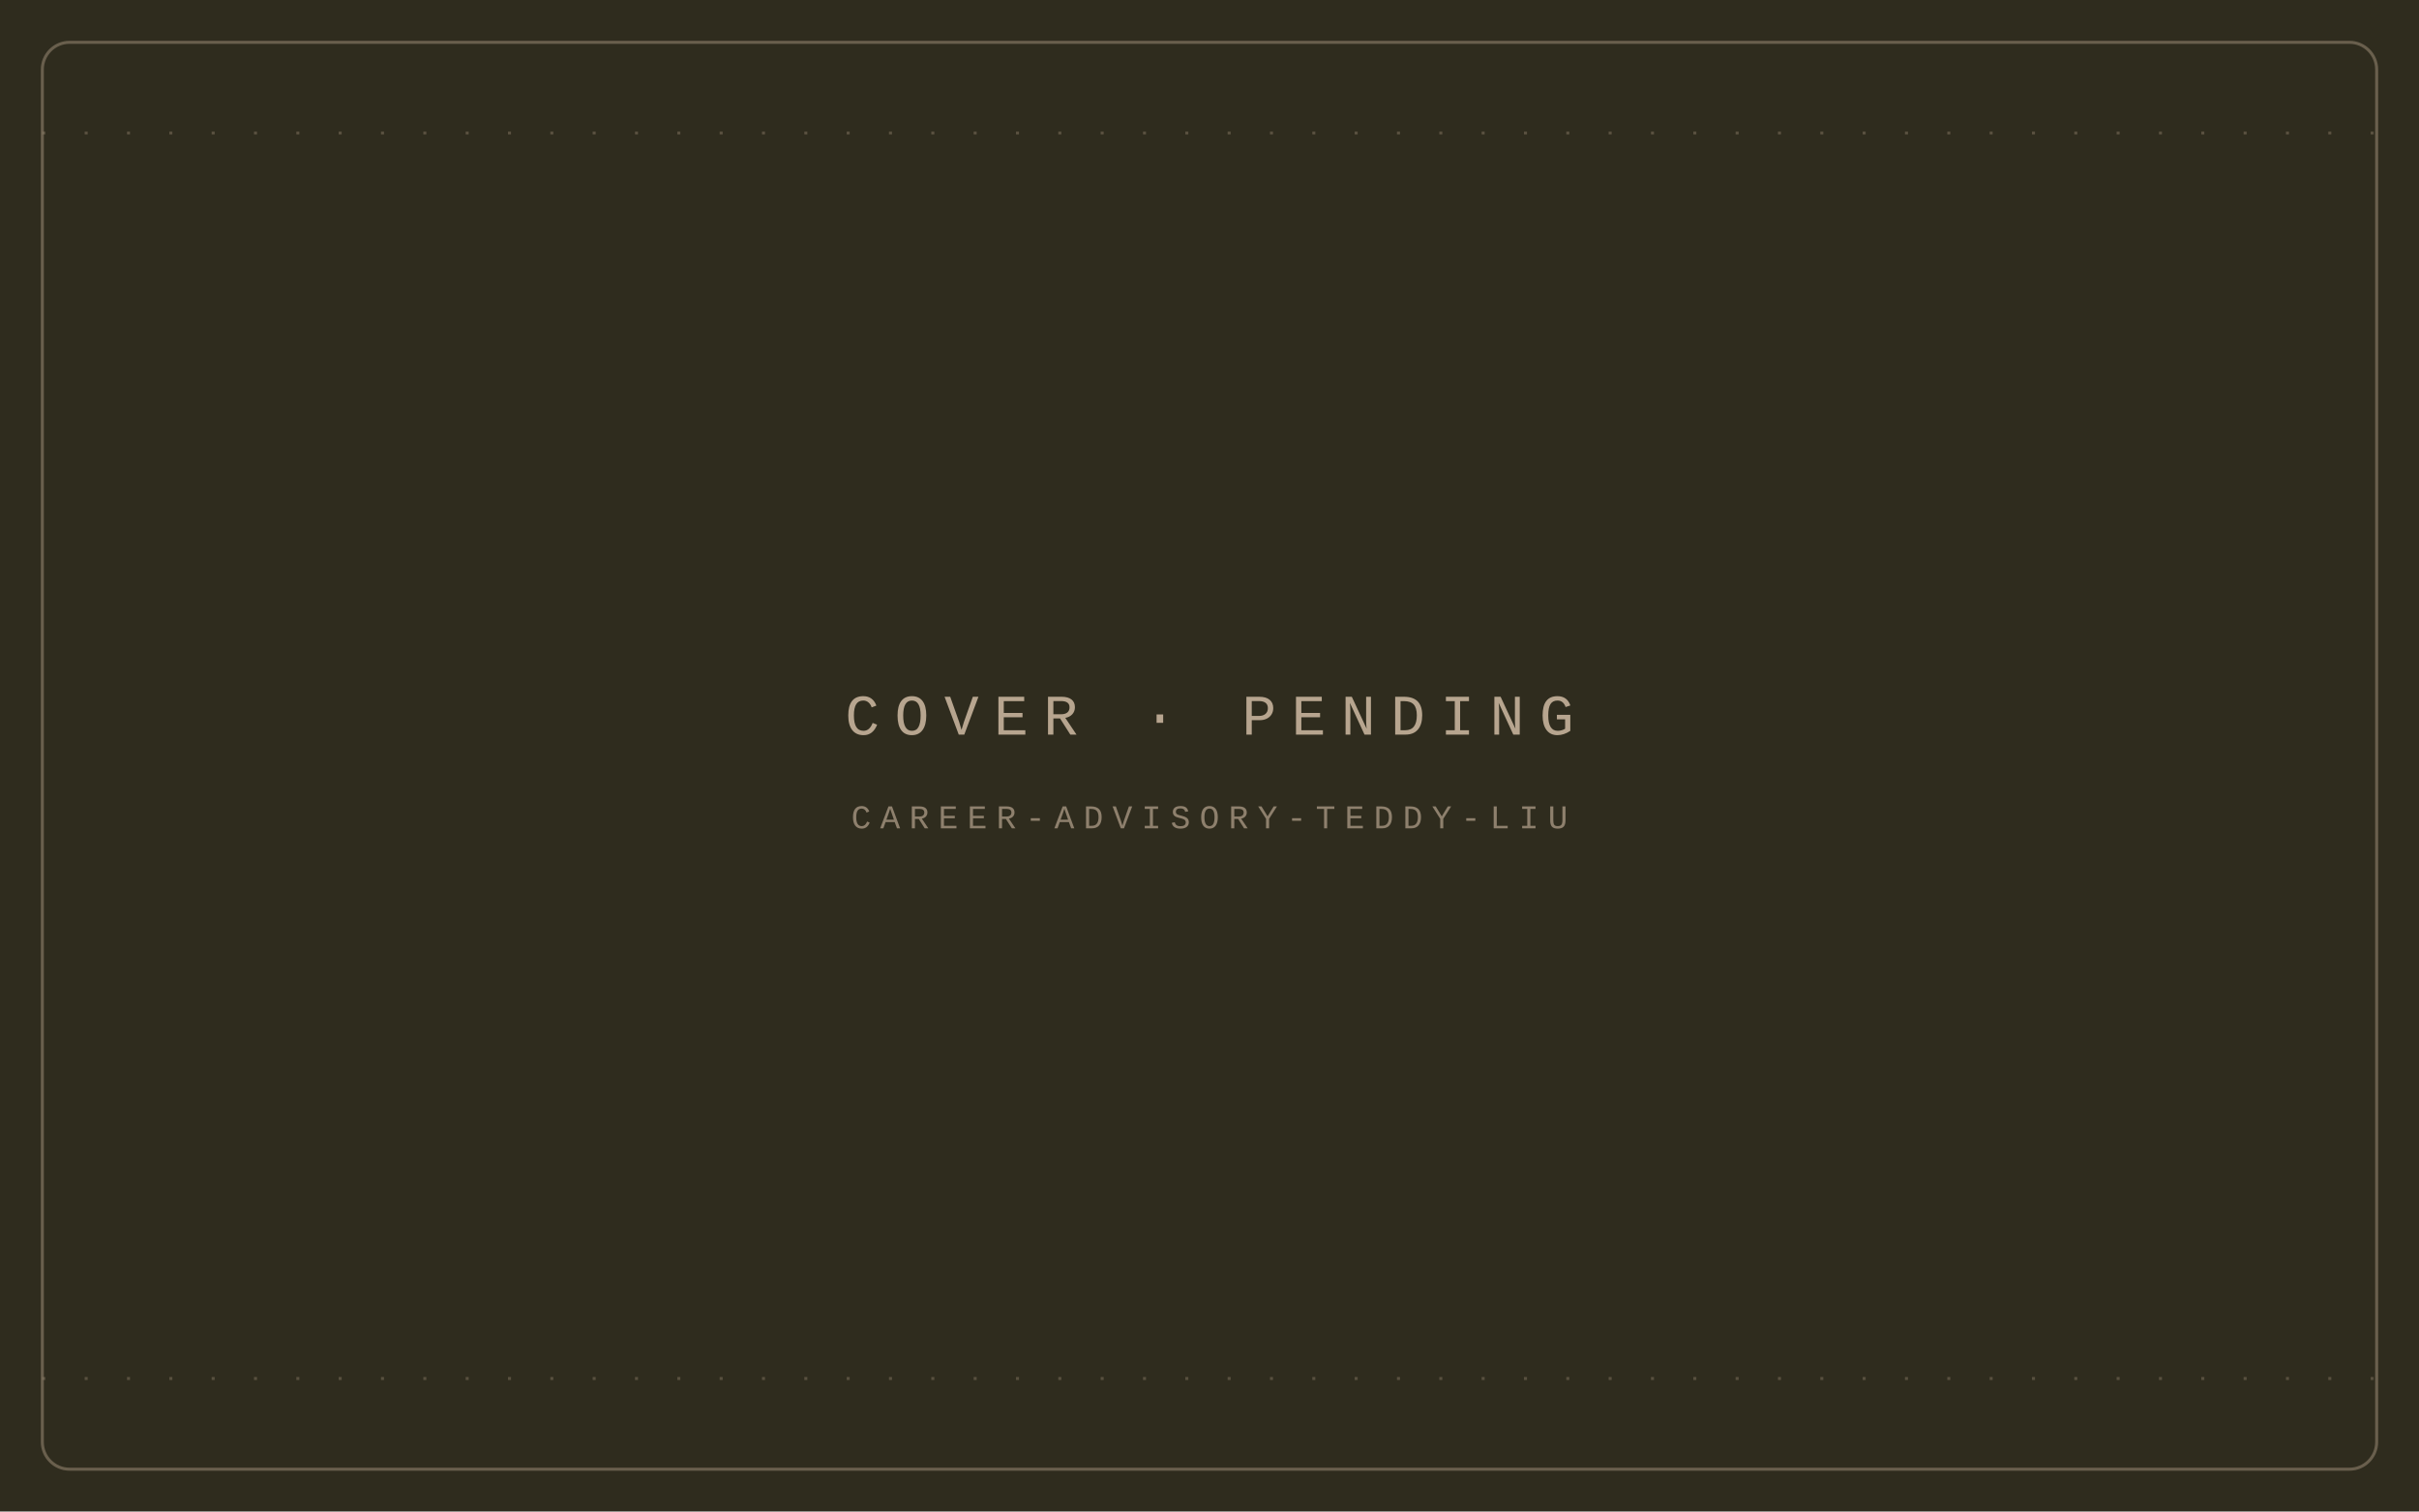
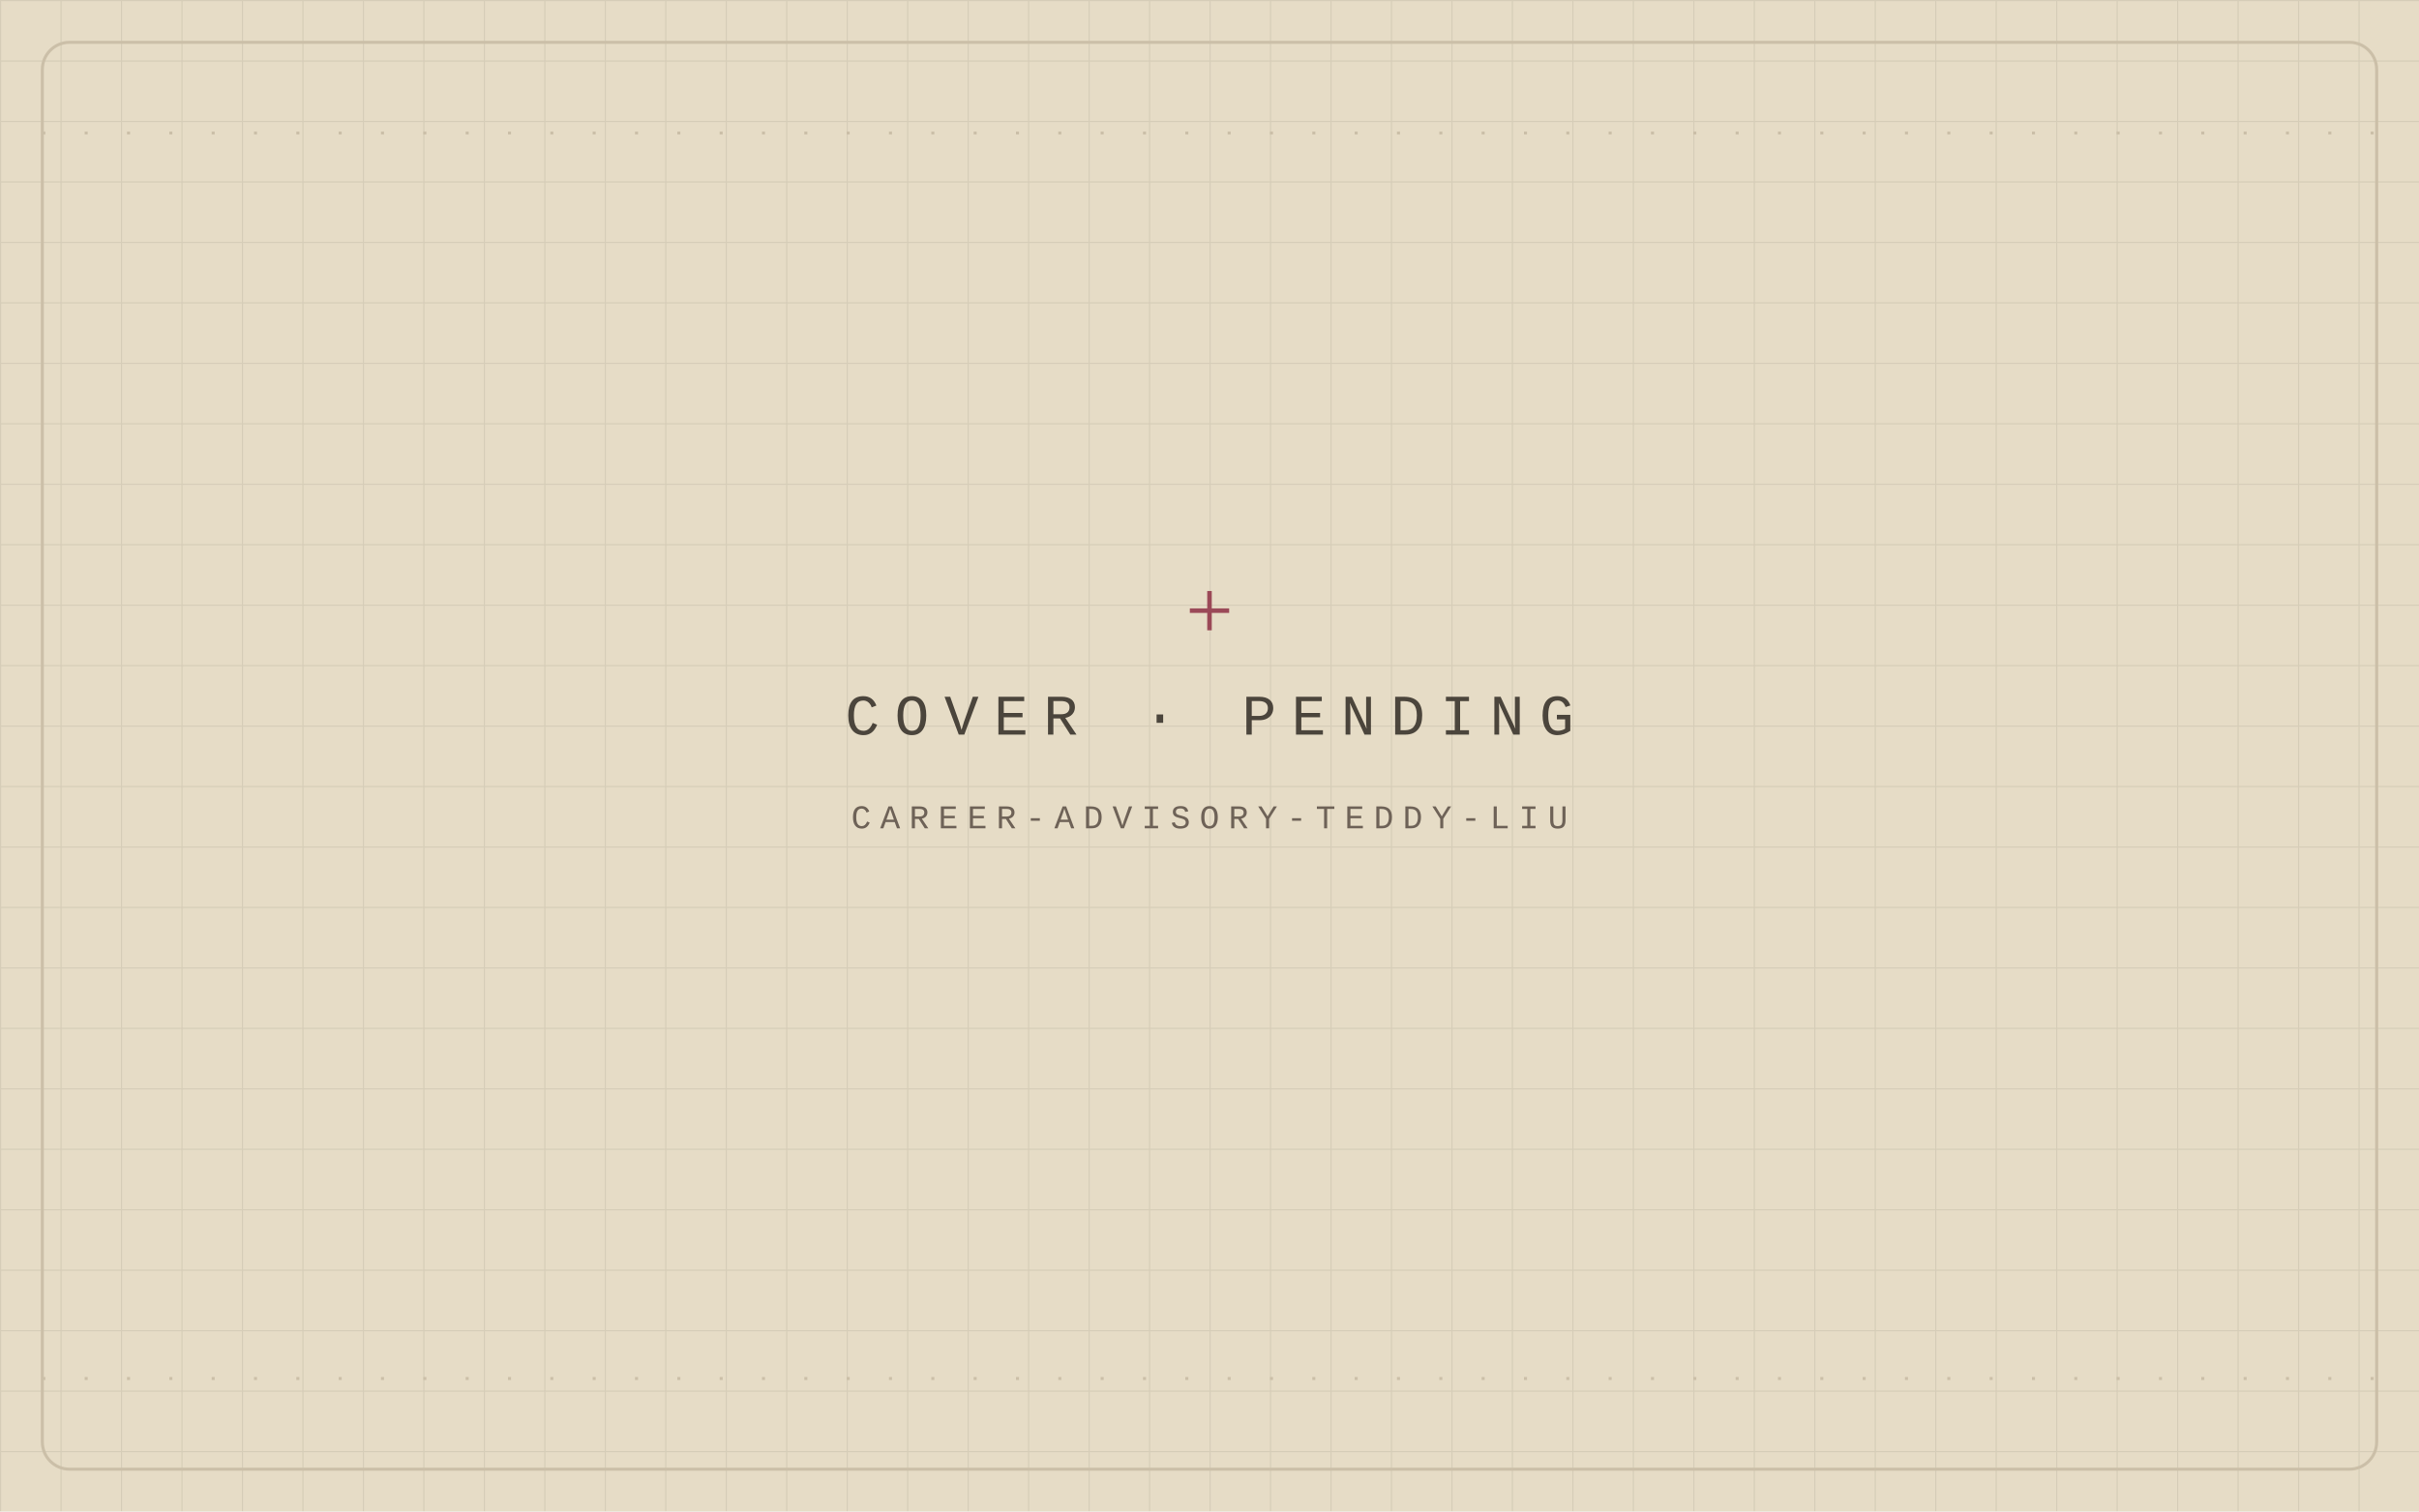
<svg xmlns="http://www.w3.org/2000/svg" width="1600" height="1000" viewBox="0 0 1600 1000" role="img" aria-label="Placeholder image">
-   <rect width="1600" height="1000" fill="#2f2c1e" />
-   <rect x="28" y="28" width="1544" height="944" fill="none" stroke="#a5937d" stroke-opacity="0.5" stroke-width="2" rx="18" />
-   <line x1="28" y1="88" x2="1572" y2="88" stroke="#a5937d" stroke-opacity="0.35" stroke-width="2" stroke-dasharray="2 26" />
-   <line x1="28" y1="912" x2="1572" y2="912" stroke="#a5937d" stroke-opacity="0.35" stroke-width="2" stroke-dasharray="2 26" />
-   <text x="800" y="486" text-anchor="middle" font-family="'IBM Plex Mono','Courier New',monospace" font-size="38" letter-spacing="10" fill="#b7a58f">COVER · PENDING</text>
-   <text x="800" y="548" text-anchor="middle" font-family="'IBM Plex Mono','Courier New',monospace" font-size="22" letter-spacing="6" fill="#b7a58f" fill-opacity="0.7">CAREER-ADVISORY-TEDDY-LIU</text>
+   <defs>
+     <pattern id="ledger" width="40" height="40" patternUnits="userSpaceOnUse">
+       <path d="M40 0H0v40" fill="none" stroke="#2a241e" stroke-opacity="0.085" stroke-width="1.5" />
+     </pattern>
+   </defs>
+   <rect width="1600" height="1000" fill="#e6dcc6" />
+   <rect width="1600" height="1000" fill="url(#ledger)" />
+   <rect x="28" y="28" width="1544" height="944" fill="none" stroke="#cbbfa8" stroke-width="2" rx="18" />
+   <line x1="28" y1="88" x2="1572" y2="88" stroke="#cbbfa8" stroke-width="2" stroke-dasharray="2 26" />
+   <line x1="28" y1="912" x2="1572" y2="912" stroke="#cbbfa8" stroke-width="2" stroke-dasharray="2 26" />
+   <path d="M787 404h26M800 391v26" stroke="#8e2f45" stroke-opacity="0.85" stroke-width="3" />
+   <text x="800" y="486" text-anchor="middle" font-family="'IBM Plex Mono','Courier New',monospace" font-size="38" letter-spacing="10" fill="#2a241e" fill-opacity="0.82">COVER · PENDING</text>
+   <text x="800" y="548" text-anchor="middle" font-family="'IBM Plex Mono','Courier New',monospace" font-size="22" letter-spacing="6" fill="#6e6257">CAREER-ADVISORY-TEDDY-LIU</text>
</svg>
